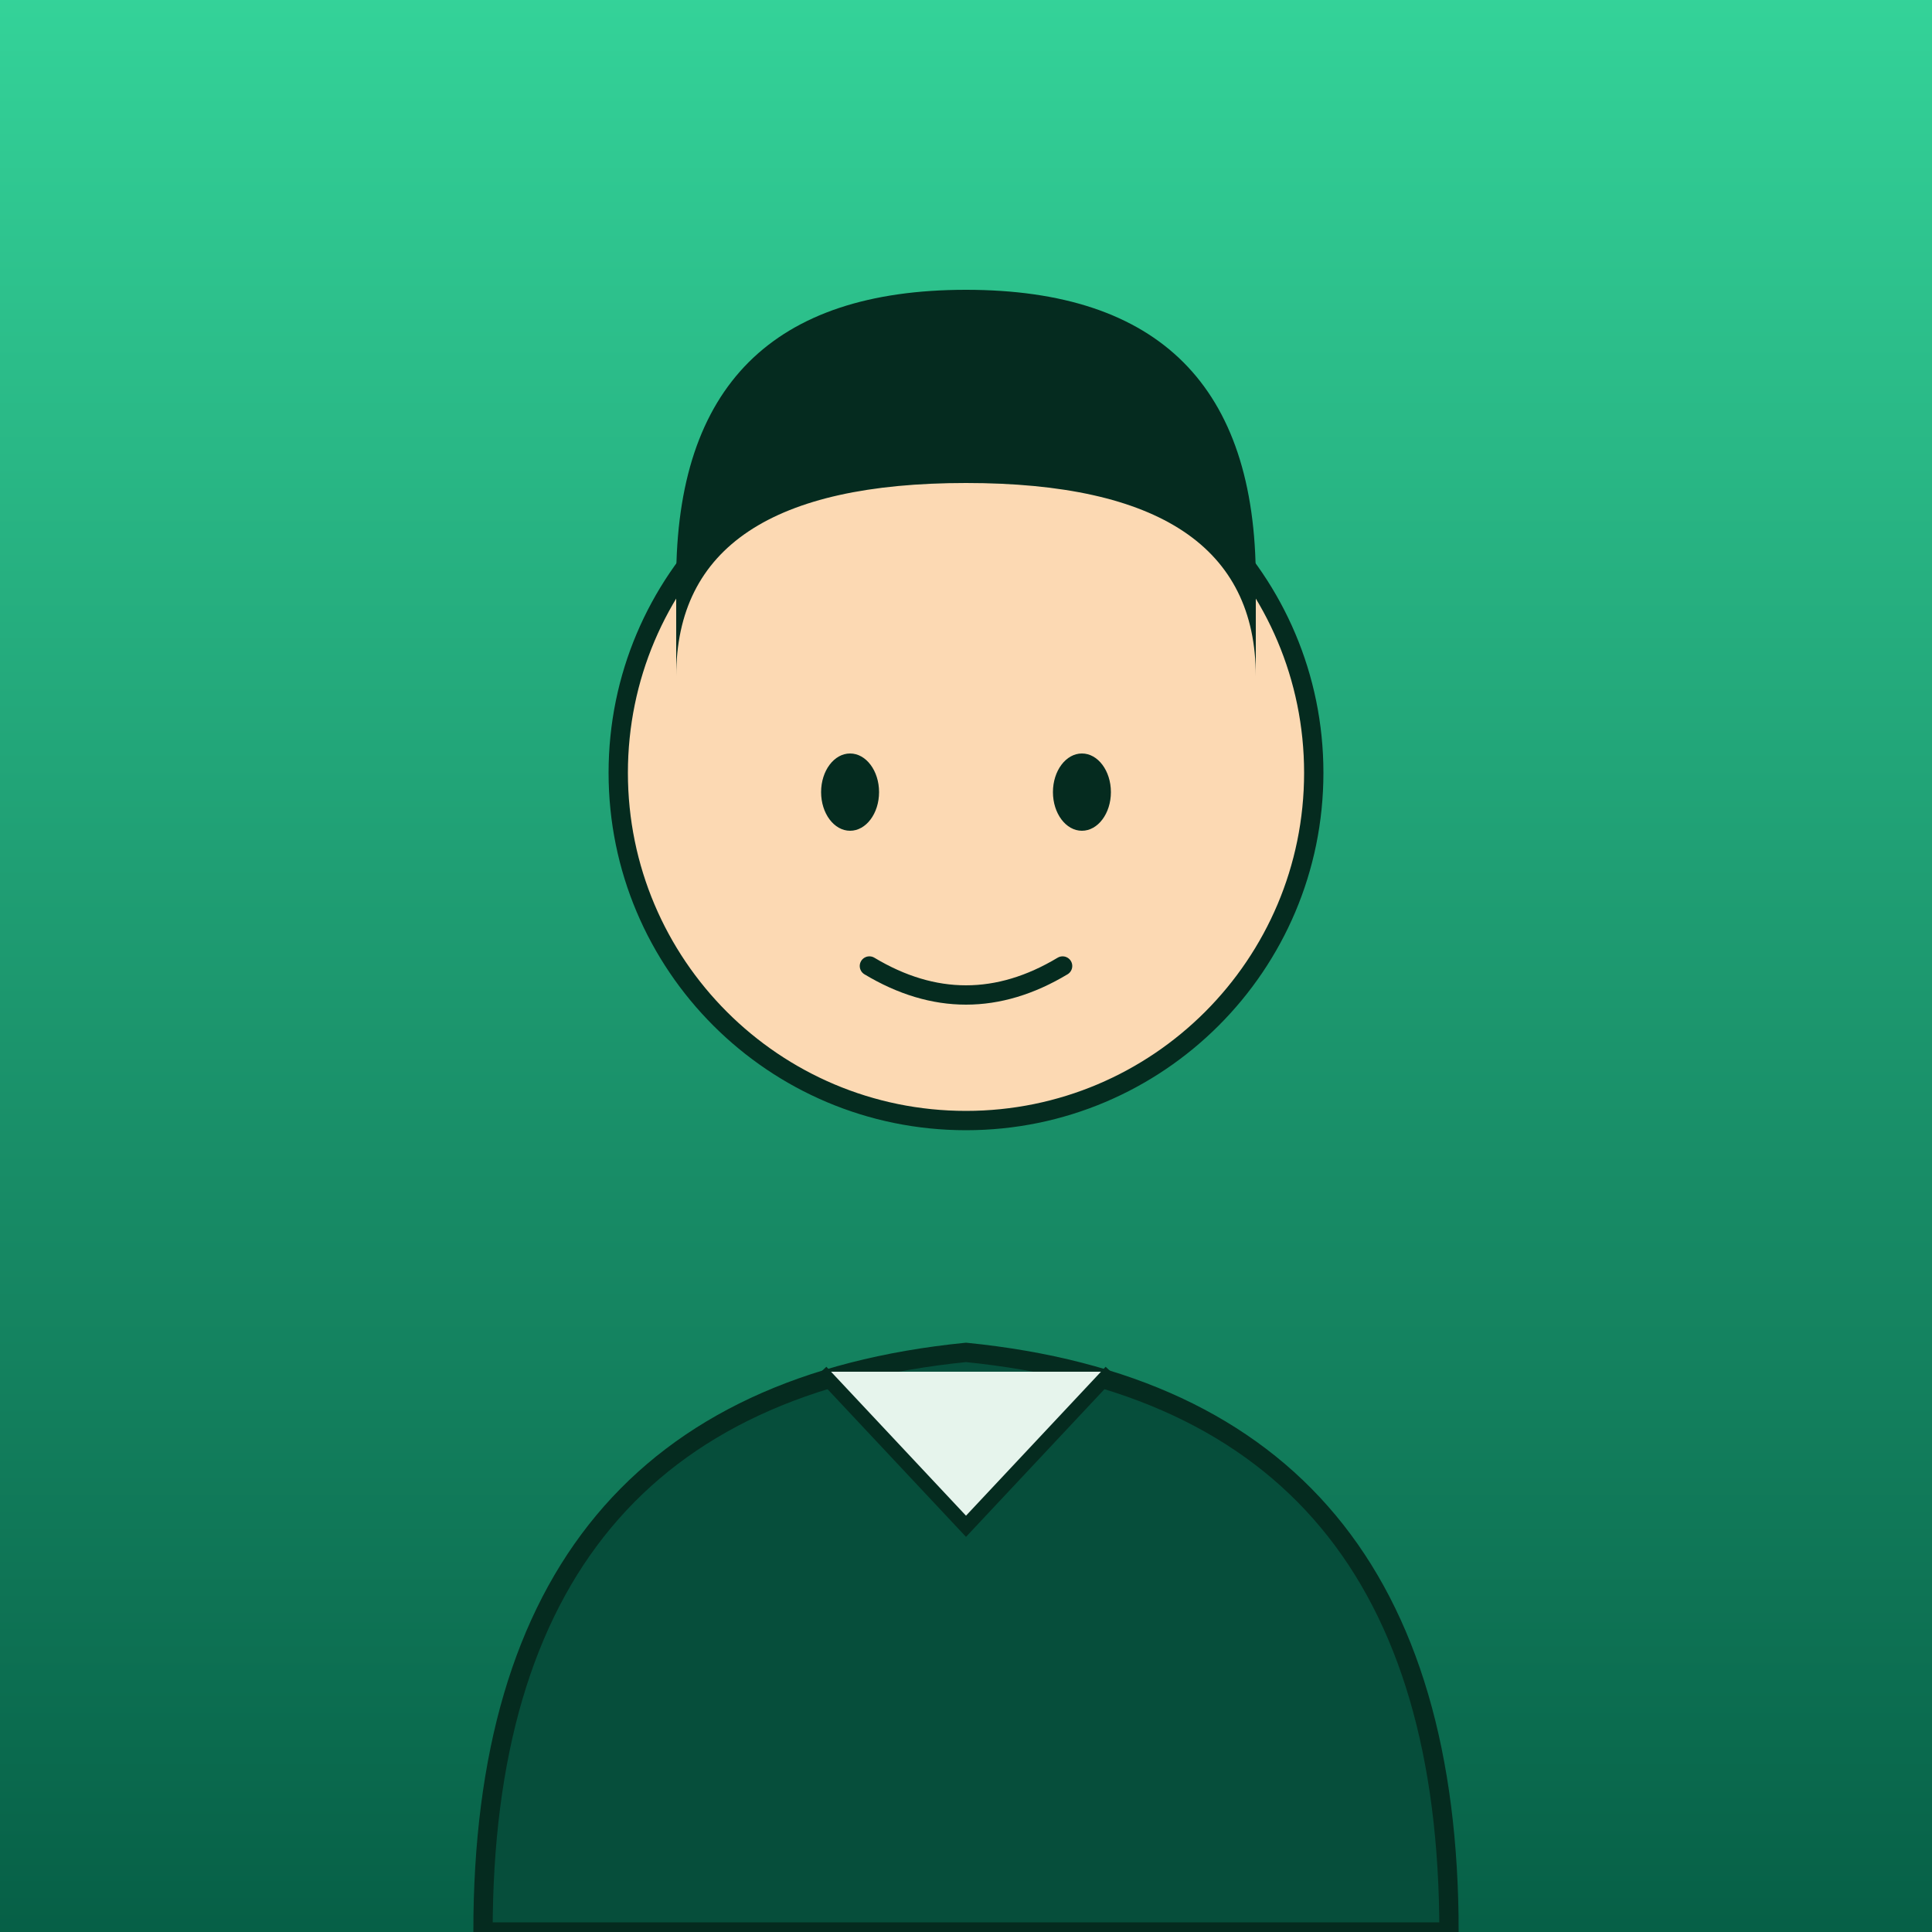
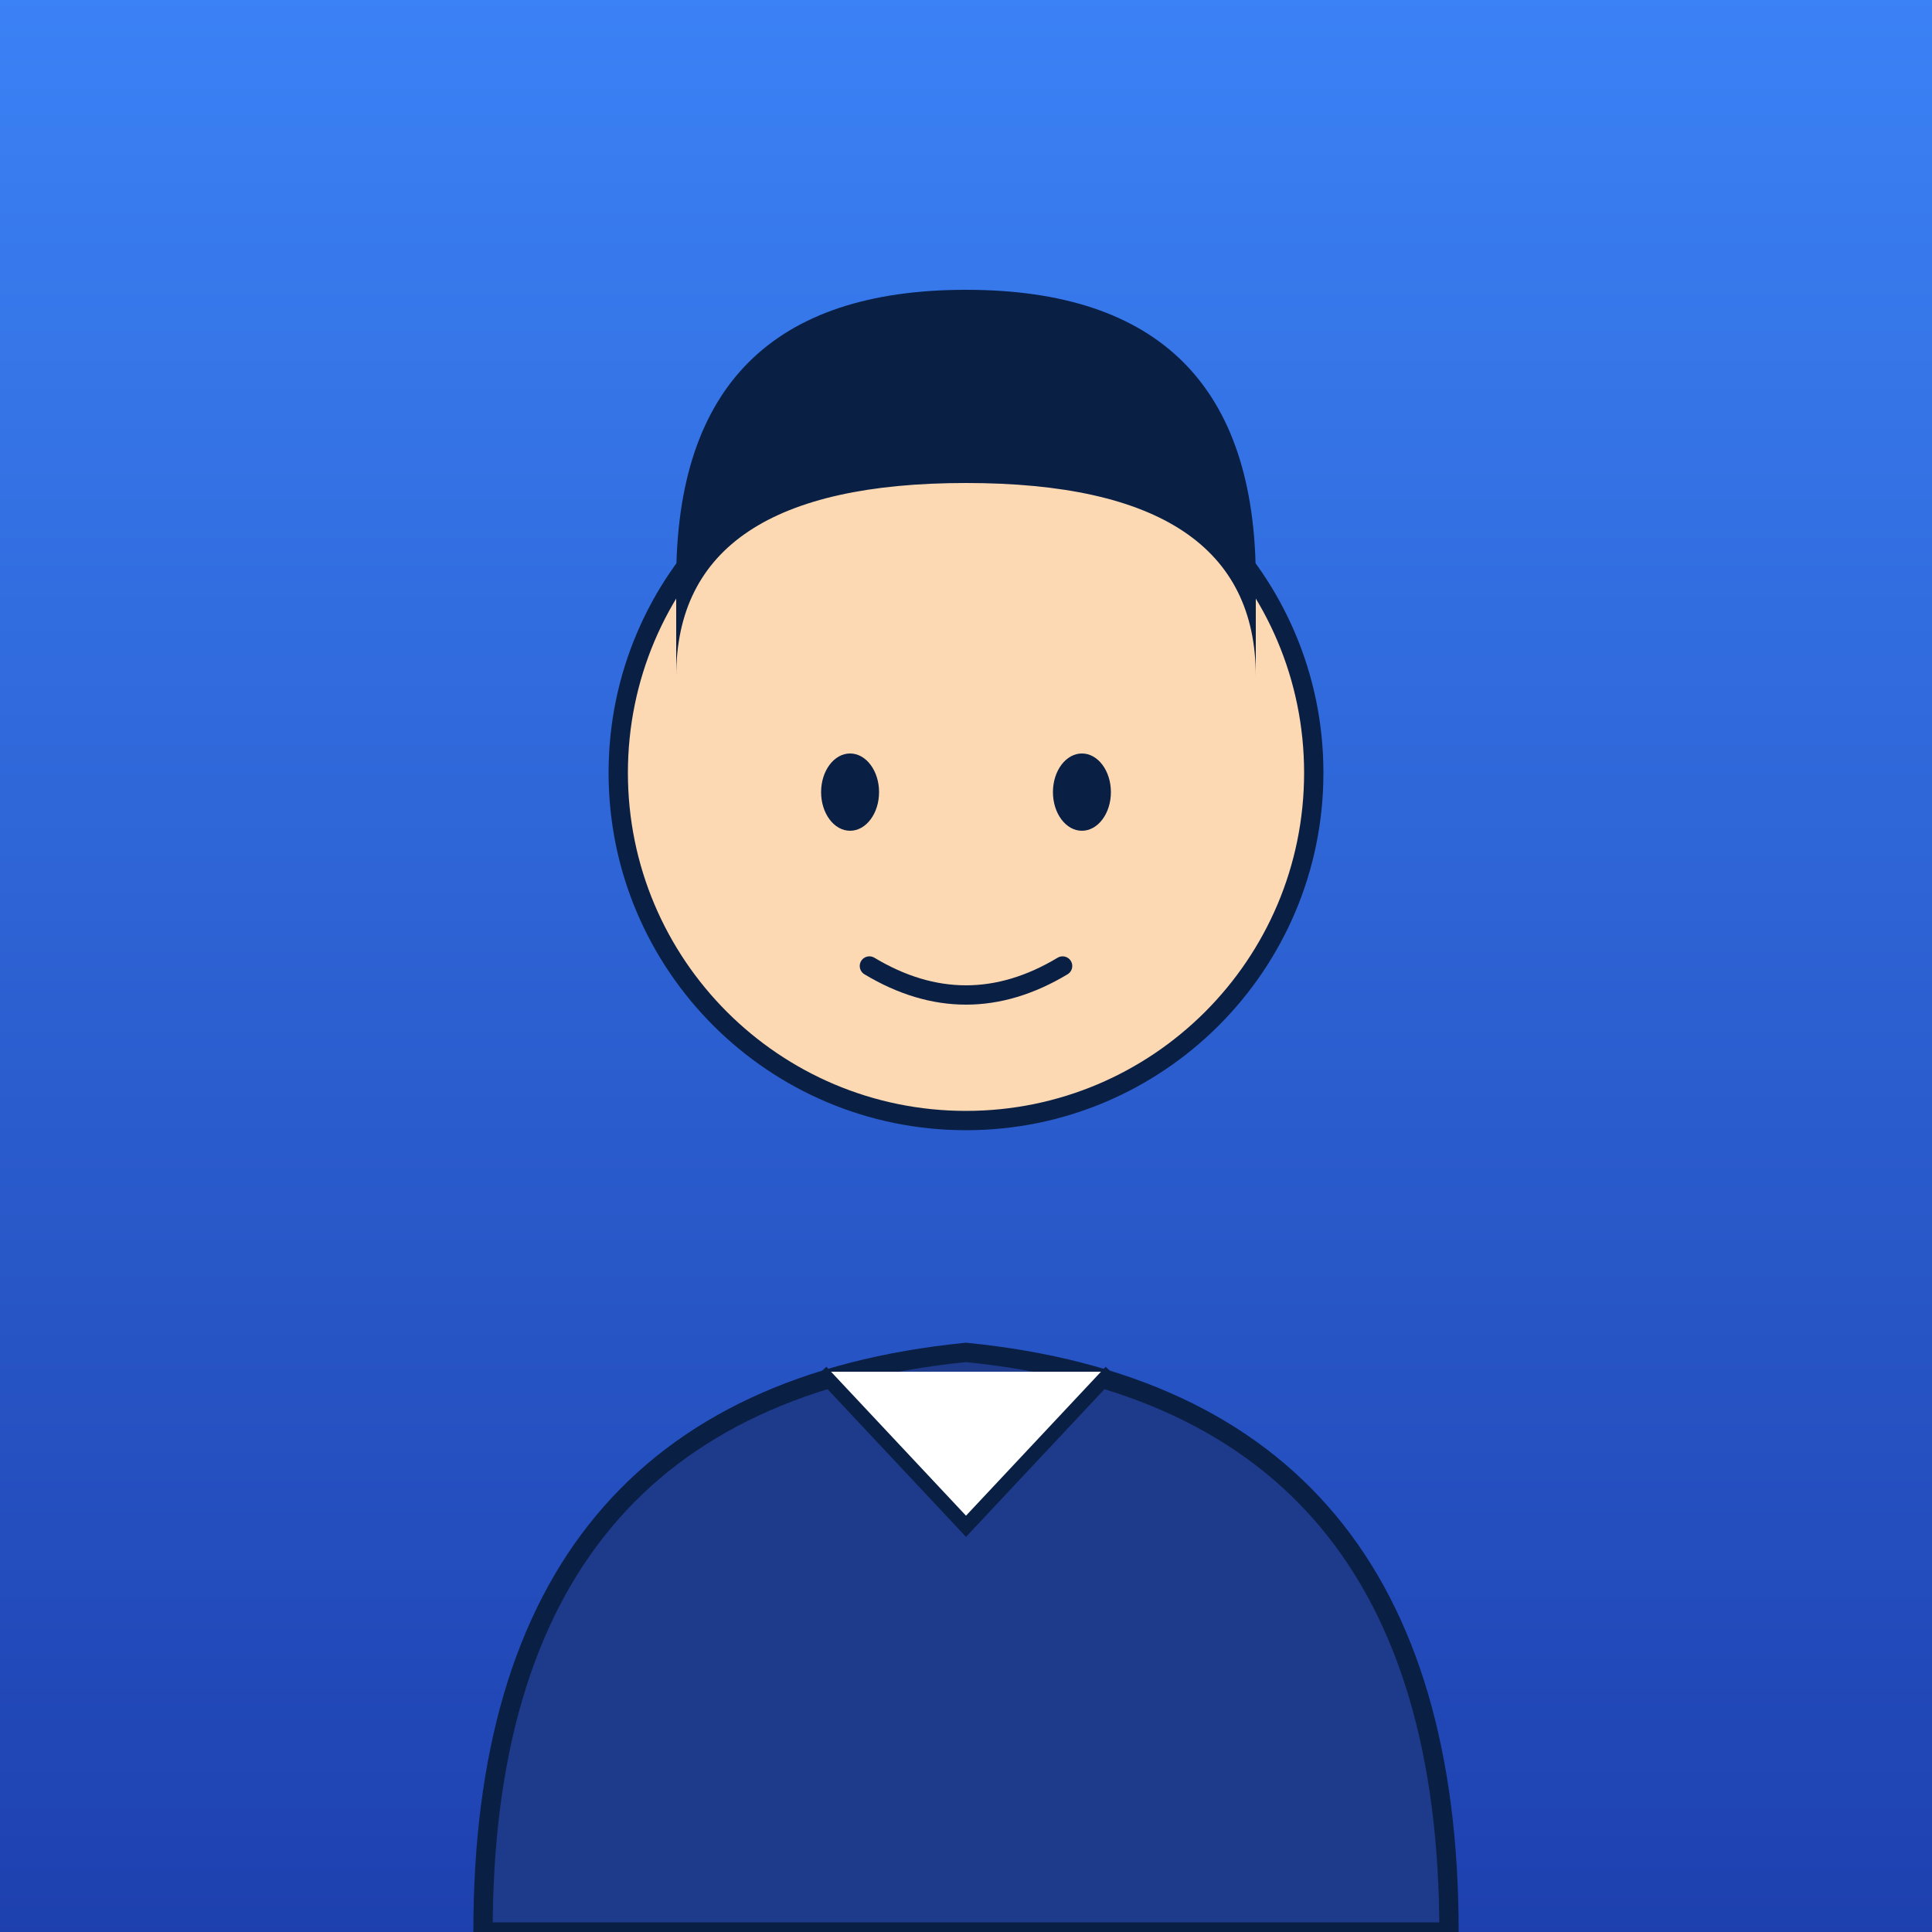
<svg xmlns="http://www.w3.org/2000/svg" viewBox="0 0 200 200" width="200" height="200">
  <defs>
    <linearGradient id="bg-m" x1="0" y1="0" x2="0" y2="1">
-       <stop offset="0%" stop-color="#34D399" />
-       <stop offset="100%" stop-color="#065F46" />
+       <stop offset="0%" stop-color="#3b82f6" />
+       <stop offset="100%" stop-color="#1e40af" />
    </linearGradient>
  </defs>
  <rect width="200" height="200" fill="url(#bg-m)" />
-   <circle cx="100" cy="80" r="36" fill="#fcd9b3" stroke="#052B1F" stroke-width="2" />
-   <path d="M100 30 Q70 30 70 60 L70 70 Q70 50 100 50 Q130 50 130 70 L130 60 Q130 30 100 30 Z" fill="#052B1F" />
-   <ellipse cx="88" cy="82" rx="3" ry="4" fill="#052B1F" />
-   <ellipse cx="112" cy="82" rx="3" ry="4" fill="#052B1F" />
-   <path d="M90 100 Q100 106 110 100" stroke="#052B1F" stroke-width="2" fill="none" stroke-linecap="round" />
-   <path d="M50 200 Q50 145 100 140 Q150 145 150 200 Z" fill="#064E3B" stroke="#052B1F" stroke-width="2" />
-   <path d="M85 142 L100 158 L115 142" fill="#E6F4EC" stroke="#052B1F" stroke-width="1.5" />
+   <circle cx="100" cy="80" r="36" fill="#fcd9b3" stroke="#0a1f44" stroke-width="2" />
+   <path d="M100 30 Q70 30 70 60 L70 70 Q70 50 100 50 Q130 50 130 70 L130 60 Q130 30 100 30 Z" fill="#0a1f44" />
+   <ellipse cx="88" cy="82" rx="3" ry="4" fill="#0a1f44" />
+   <ellipse cx="112" cy="82" rx="3" ry="4" fill="#0a1f44" />
+   <path d="M90 100 Q100 106 110 100" stroke="#0a1f44" stroke-width="2" fill="none" stroke-linecap="round" />
+   <path d="M50 200 Q50 145 100 140 Q150 145 150 200 Z" fill="#1e3a8a" stroke="#0a1f44" stroke-width="2" />
+   <path d="M85 142 L100 158 L115 142" fill="white" stroke="#0a1f44" stroke-width="1.5" />
</svg>
